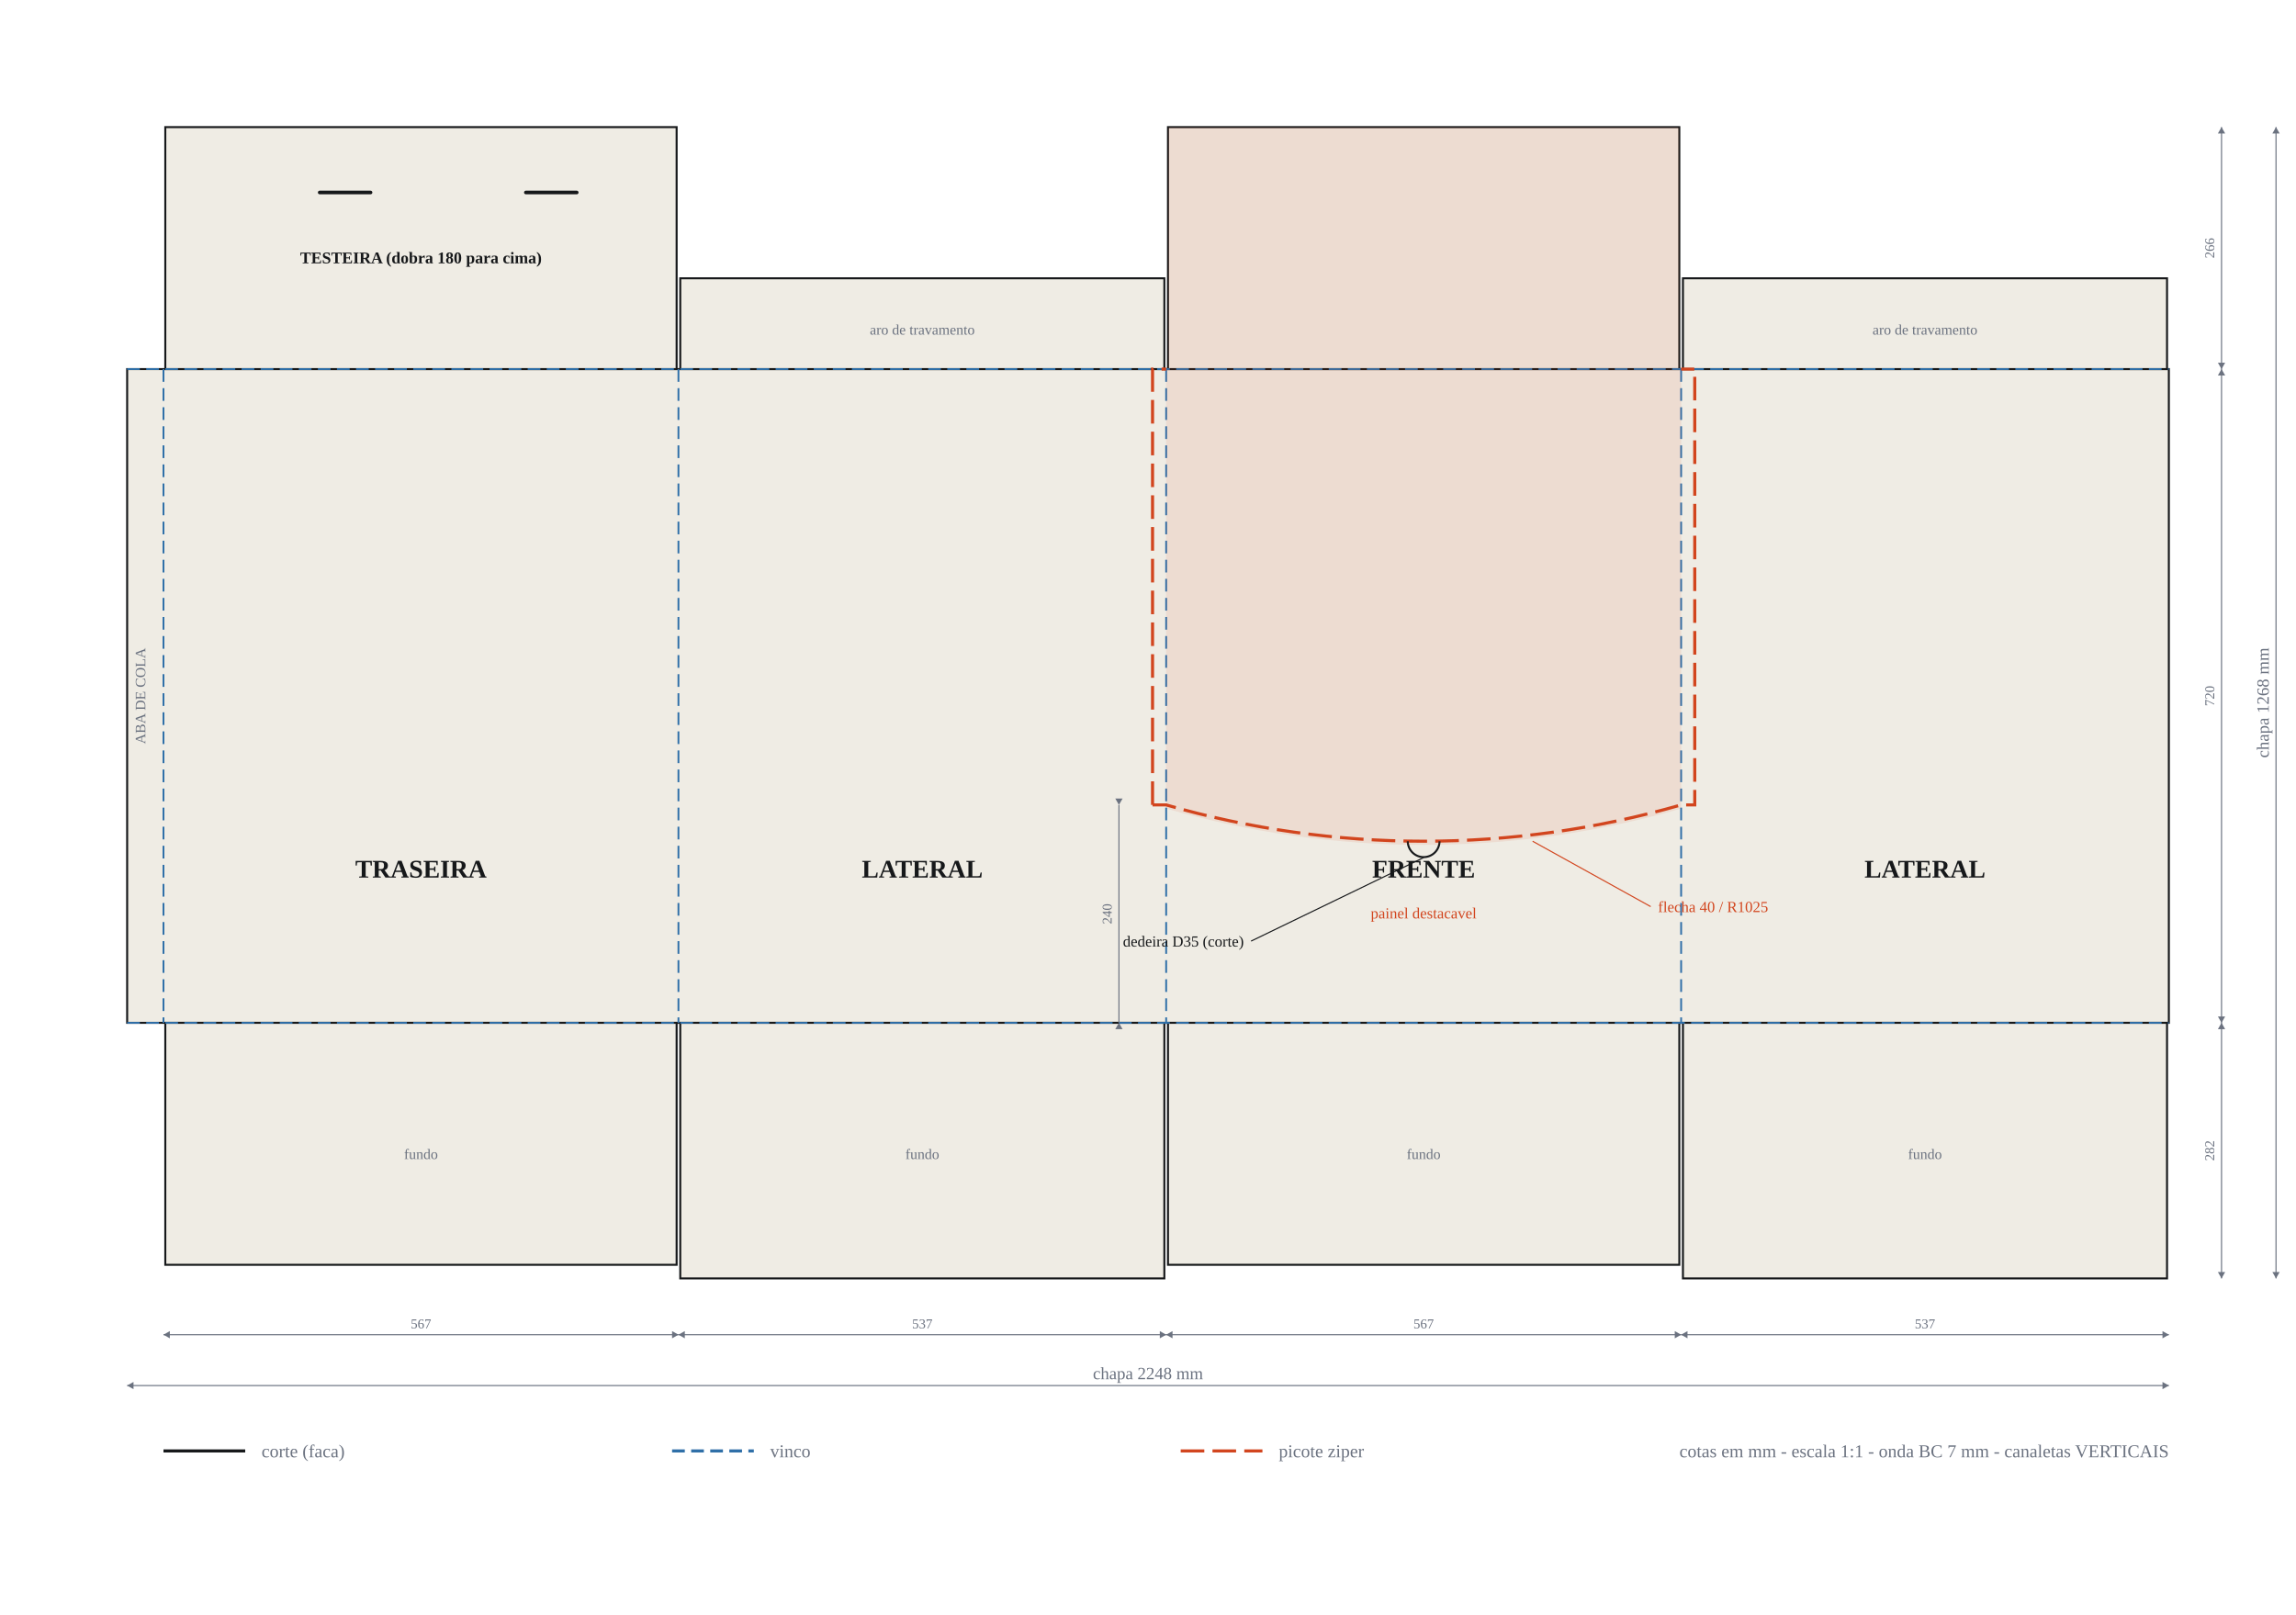
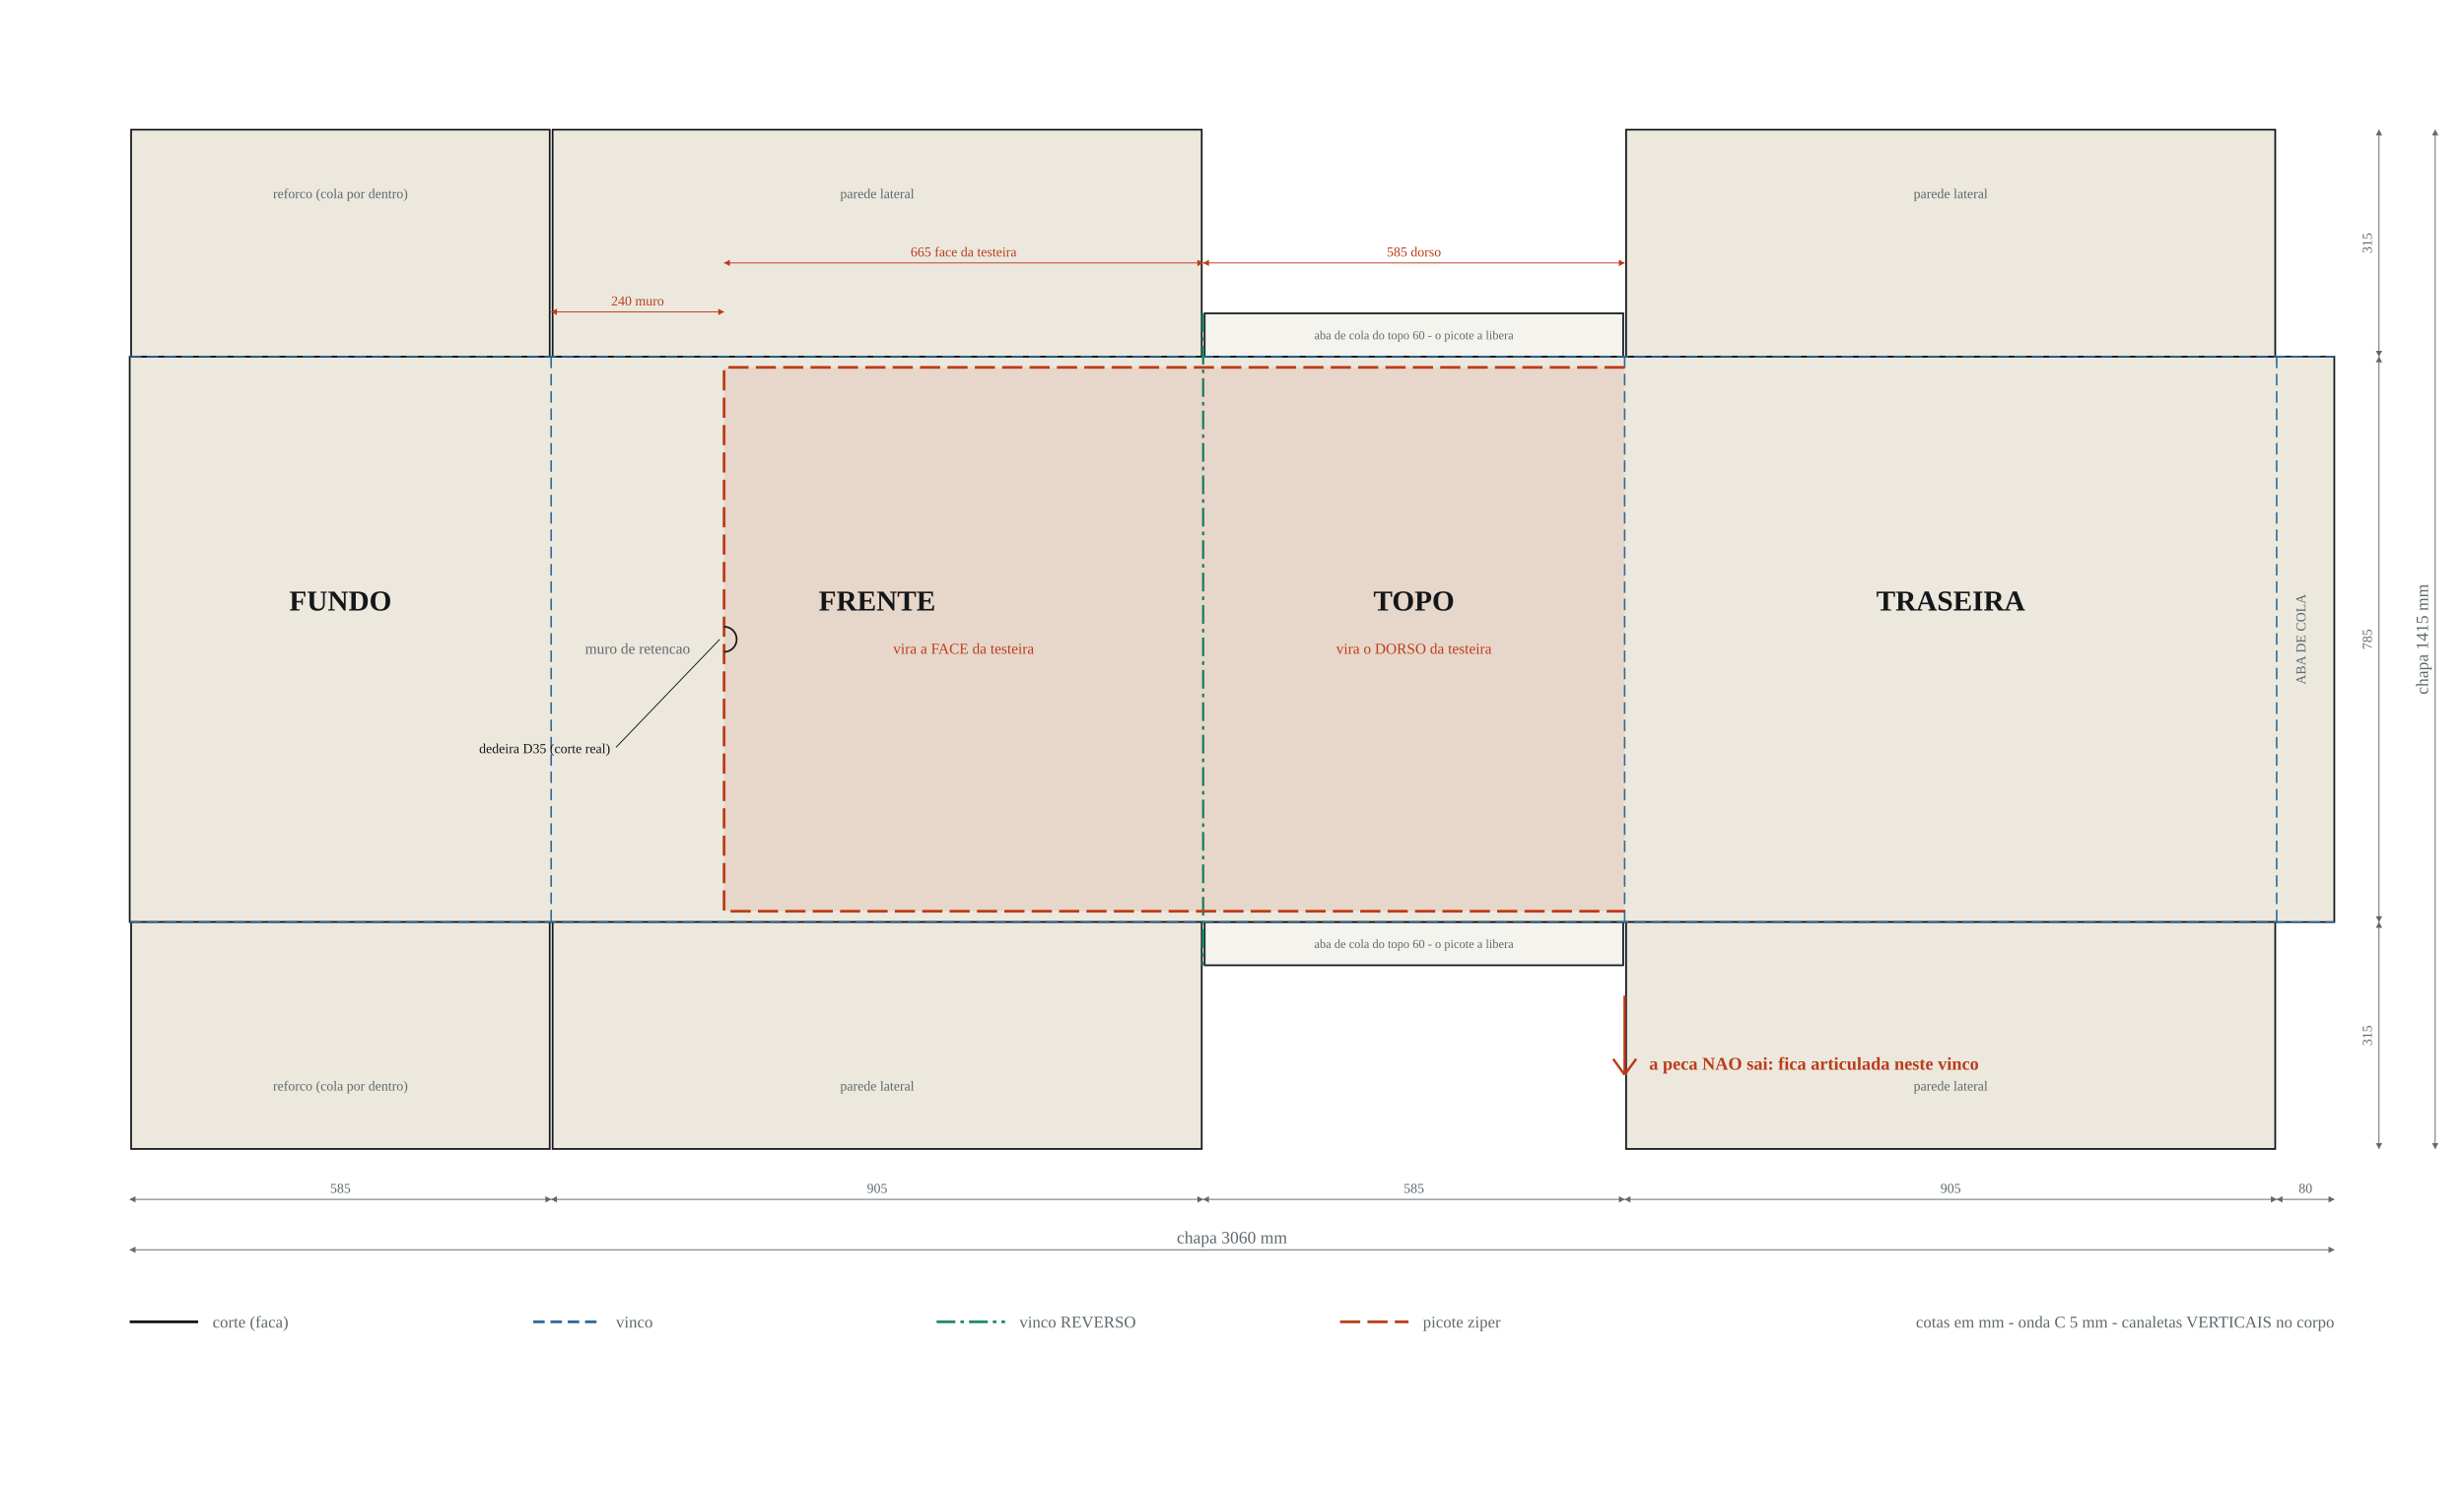
- <svg xmlns="http://www.w3.org/2000/svg" viewBox="-140 -140 2528 1778.0" role="img" style="max-width:100%;height:auto">
+ <svg xmlns="http://www.w3.org/2000/svg" viewBox="-180 -180 3420 2065.0" role="img">
  <style>text{font-family:var(--figmono, ui-monospace),SFMono-Regular,Menlo,Consolas,monospace}</style>
-   <rect x="-140" y="-140" width="2528" height="1778.0" fill="var(--figbg,#FFFFFF)" />
-   <rect x="0.0" y="266.5" width="2248.0" height="720.0" fill="var(--board,#EFECE4)" stroke="var(--cut,#16181A)" stroke-width="2.2" />
-   <rect x="42.0" y="0.0" width="563.0" height="266.5" fill="var(--board,#EFECE4)" stroke="var(--cut,#16181A)" stroke-width="2.2" />
-   <rect x="42.0" y="986.5" width="563.0" height="266.5" fill="var(--board,#EFECE4)" stroke="var(--cut,#16181A)" stroke-width="2.2" />
-   <rect x="1146.0" y="0.0" width="563.0" height="266.5" fill="var(--board,#EFECE4)" stroke="var(--cut,#16181A)" stroke-width="2.2" />
-   <rect x="1146.0" y="986.5" width="563.0" height="266.5" fill="var(--board,#EFECE4)" stroke="var(--cut,#16181A)" stroke-width="2.2" />
-   <rect x="609.0" y="166.5" width="533.0" height="100.0" fill="var(--board,#EFECE4)" stroke="var(--cut,#16181A)" stroke-width="2.2" />
-   <rect x="609.0" y="986.5" width="533.0" height="281.5" fill="var(--board,#EFECE4)" stroke="var(--cut,#16181A)" stroke-width="2.2" />
-   <rect x="1713.0" y="166.5" width="533.0" height="100.0" fill="var(--board,#EFECE4)" stroke="var(--cut,#16181A)" stroke-width="2.2" />
-   <rect x="1713.0" y="986.5" width="533.0" height="281.5" fill="var(--board,#EFECE4)" stroke="var(--cut,#16181A)" stroke-width="2.2" />
-   <path d="M40 266.5 V986.5 M607 266.5 V986.5 M1144 266.5 V986.5 M1711 266.5 V986.5 M0 266.5 H2248 M0 986.5 H2248" stroke="var(--vinco,#2F6FA8)" stroke-width="2" stroke-dasharray="14 7" fill="none" />
-   <path d="M1129 746.5 H1144 A1025 1025 0 0 0 1711 746.5 H1726 V266.5 H1711 M1129 746.5 V266.5 H1144" stroke="var(--picote,#D2451E)" stroke-width="3.4" fill="none" stroke-dasharray="26 9" />
-   <path d="M1410.0 786.5 a17.5 17.5 0 0 0 35 0" fill="none" stroke="var(--cut,#16181A)" stroke-width="2.2" />
-   <path d="M1144 750.5 A1025 1025 0 0 0 1711 750.5 L1711 266.5 L1144 266.5 Z" fill="var(--picote,#D2451E)" opacity="0.10" />
-   <path d="M1146 0 h563 v266.5 h-563 z" fill="var(--picote,#D2451E)" opacity="0.10" />
-   <rect x="210" y="70" width="60" height="4" rx="2" fill="var(--cut,#16181A)" />
-   <rect x="437" y="70" width="60" height="4" rx="2" fill="var(--cut,#16181A)" />
-   <text x="20.0" y="626.5" font-size="16" font-weight="500" fill="var(--mut,#6B7280)" text-anchor="middle" transform="rotate(-90,20.0,626.5)">ABA DE COLA</text>
-   <text x="323.5" y="826.5" font-size="28" font-weight="700" fill="var(--cut,#16181A)" text-anchor="middle">TRASEIRA</text>
-   <text x="875.5" y="826.5" font-size="28" font-weight="700" fill="var(--cut,#16181A)" text-anchor="middle">LATERAL</text>
-   <text x="1427.5" y="826.5" font-size="28" font-weight="700" fill="var(--cut,#16181A)" text-anchor="middle">FRENTE</text>
-   <text x="1979.5" y="826.5" font-size="28" font-weight="700" fill="var(--cut,#16181A)" text-anchor="middle">LATERAL</text>
-   <text x="1427.5" y="871.5" font-size="17" font-weight="500" fill="var(--picote,#D2451E)" text-anchor="middle">painel destacavel</text>
-   <text x="323.5" y="150.0" font-size="18" font-weight="700" fill="var(--cut,#16181A)" text-anchor="middle">TESTEIRA  (dobra 180 para cima)</text>
-   <text x="875.5" y="228.5" font-size="16" font-weight="500" fill="var(--mut,#6B7280)" text-anchor="middle">aro de travamento</text>
-   <text x="1979.5" y="228.5" font-size="16" font-weight="500" fill="var(--mut,#6B7280)" text-anchor="middle">aro de travamento</text>
-   <text x="323.5" y="1136.5" font-size="16" font-weight="500" fill="var(--mut,#6B7280)" text-anchor="middle">fundo</text>
-   <text x="1427.5" y="1136.5" font-size="16" font-weight="500" fill="var(--mut,#6B7280)" text-anchor="middle">fundo</text>
-   <text x="875.5" y="1136.5" font-size="16" font-weight="500" fill="var(--mut,#6B7280)" text-anchor="middle">fundo</text>
-   <text x="1979.5" y="1136.5" font-size="16" font-weight="500" fill="var(--mut,#6B7280)" text-anchor="middle">fundo</text>
-   <line x1="40" y1="1330.0" x2="607" y2="1330.0" stroke="var(--mut,#6B7280)" stroke-width="1.2" />
-   <path d="M40 1330.0 l7 -4 v8 z" fill="var(--mut,#6B7280)" />
-   <path d="M607 1330.0 l-7 -4 v8 z" fill="var(--mut,#6B7280)" />
-   <text x="323.5" y="1323.0" font-size="15" font-weight="500" fill="var(--mut,#6B7280)" text-anchor="middle">567</text>
-   <line x1="607" y1="1330.0" x2="1144" y2="1330.0" stroke="var(--mut,#6B7280)" stroke-width="1.2" />
-   <path d="M607 1330.0 l7 -4 v8 z" fill="var(--mut,#6B7280)" />
-   <path d="M1144 1330.0 l-7 -4 v8 z" fill="var(--mut,#6B7280)" />
-   <text x="875.5" y="1323.0" font-size="15" font-weight="500" fill="var(--mut,#6B7280)" text-anchor="middle">537</text>
-   <line x1="1144" y1="1330.0" x2="1711" y2="1330.0" stroke="var(--mut,#6B7280)" stroke-width="1.2" />
-   <path d="M1144 1330.0 l7 -4 v8 z" fill="var(--mut,#6B7280)" />
-   <path d="M1711 1330.0 l-7 -4 v8 z" fill="var(--mut,#6B7280)" />
-   <text x="1427.5" y="1323.0" font-size="15" font-weight="500" fill="var(--mut,#6B7280)" text-anchor="middle">567</text>
-   <line x1="1711" y1="1330.0" x2="2248" y2="1330.0" stroke="var(--mut,#6B7280)" stroke-width="1.2" />
-   <path d="M1711 1330.0 l7 -4 v8 z" fill="var(--mut,#6B7280)" />
-   <path d="M2248 1330.0 l-7 -4 v8 z" fill="var(--mut,#6B7280)" />
-   <text x="1979.5" y="1323.0" font-size="15" font-weight="500" fill="var(--mut,#6B7280)" text-anchor="middle">537</text>
-   <line x1="0" y1="1386.0" x2="2248" y2="1386.0" stroke="var(--mut,#6B7280)" stroke-width="1.2" />
-   <path d="M0 1386.0 l7 -4 v8 z" fill="var(--mut,#6B7280)" />
-   <path d="M2248 1386.0 l-7 -4 v8 z" fill="var(--mut,#6B7280)" />
-   <text x="1124.0" y="1379.0" font-size="19" font-weight="500" fill="var(--mut,#6B7280)" text-anchor="middle">chapa 2248 mm</text>
-   <line x1="2306" y1="266.5" x2="2306" y2="986.5" stroke="var(--mut,#6B7280)" stroke-width="1.2" />
-   <path d="M2306 266.5 l-4 7 h8 z" fill="var(--mut,#6B7280)" />
-   <path d="M2306 986.5 l-4 -7 h8 z" fill="var(--mut,#6B7280)" />
-   <text x="2298.0" y="626.5" font-size="15" font-weight="500" fill="var(--mut,#6B7280)" text-anchor="middle" transform="rotate(-90,2298,626.5)">720</text>
-   <line x1="2306" y1="0" x2="2306" y2="266.5" stroke="var(--mut,#6B7280)" stroke-width="1.2" />
-   <path d="M2306 0 l-4 7 h8 z" fill="var(--mut,#6B7280)" />
-   <path d="M2306 266.5 l-4 -7 h8 z" fill="var(--mut,#6B7280)" />
-   <text x="2298.0" y="133.2" font-size="15" font-weight="500" fill="var(--mut,#6B7280)" text-anchor="middle" transform="rotate(-90,2298,133.25)">266</text>
-   <line x1="2306" y1="986.5" x2="2306" y2="1268.0" stroke="var(--mut,#6B7280)" stroke-width="1.2" />
-   <path d="M2306 986.5 l-4 7 h8 z" fill="var(--mut,#6B7280)" />
-   <path d="M2306 1268.0 l-4 -7 h8 z" fill="var(--mut,#6B7280)" />
-   <text x="2298.0" y="1127.2" font-size="15" font-weight="500" fill="var(--mut,#6B7280)" text-anchor="middle" transform="rotate(-90,2298,1127.25)">282</text>
-   <line x1="2366" y1="0" x2="2366" y2="1268.0" stroke="var(--mut,#6B7280)" stroke-width="1.2" />
-   <path d="M2366 0 l-4 7 h8 z" fill="var(--mut,#6B7280)" />
-   <path d="M2366 1268.0 l-4 -7 h8 z" fill="var(--mut,#6B7280)" />
-   <text x="2358.0" y="634.0" font-size="19" font-weight="500" fill="var(--mut,#6B7280)" text-anchor="middle" transform="rotate(-90,2358,634.0)">chapa 1268 mm</text>
-   <line x1="1092" y1="986.5" x2="1092" y2="746.5" stroke="var(--mut,#6B7280)" stroke-width="1.2" />
-   <path d="M1092 986.5 l-4 7 h8 z" fill="var(--mut,#6B7280)" />
-   <path d="M1092 746.5 l-4 -7 h8 z" fill="var(--mut,#6B7280)" />
-   <text x="1084.0" y="866.5" font-size="15" font-weight="500" fill="var(--mut,#6B7280)" text-anchor="middle" transform="rotate(-90,1084,866.5)">240</text>
-   <line x1="1547.5" y1="786.5" x2="1677.5" y2="858.5" stroke="var(--picote,#D2451E)" stroke-width="1.2" />
-   <text x="1685.5" y="864.5" font-size="17" font-weight="500" fill="var(--picote,#D2451E)" text-anchor="start">flecha 40 / R1025</text>
-   <line x1="1427.5" y1="804.5" x2="1237.5" y2="896.5" stroke="var(--cut,#16181A)" stroke-width="1.2" />
-   <text x="1229.5" y="902.5" font-size="17" font-weight="500" fill="var(--cut,#16181A)" text-anchor="end">dedeira D35 (corte)</text>
-   <line x1="40" y1="1458.0" x2="130" y2="1458.0" stroke="var(--cut,#16181A)" stroke-width="3.4" stroke-dasharray="none" />
-   <text x="148.0" y="1465.0" font-size="20" font-weight="500" fill="var(--mut,#6B7280)" text-anchor="start">corte (faca)</text>
-   <line x1="600" y1="1458.0" x2="690" y2="1458.0" stroke="var(--vinco,#2F6FA8)" stroke-width="3.4" stroke-dasharray="14 7" />
-   <text x="708.0" y="1465.0" font-size="20" font-weight="500" fill="var(--mut,#6B7280)" text-anchor="start">vinco</text>
-   <line x1="1160" y1="1458.0" x2="1250" y2="1458.0" stroke="var(--picote,#D2451E)" stroke-width="3.4" stroke-dasharray="26 9" />
-   <text x="1268.0" y="1465.0" font-size="20" font-weight="500" fill="var(--mut,#6B7280)" text-anchor="start">picote ziper</text>
-   <text x="2248.0" y="1465.0" font-size="20" font-weight="500" fill="var(--mut,#6B7280)" text-anchor="end">cotas em mm - escala 1:1 - onda BC 7 mm - canaletas VERTICAIS</text>
+   <rect x="-180" y="-180" width="3420" height="2065.0" fill="var(--figbg,#FFFFFF)" />
+   <rect x="0.0" y="315.0" width="3060.0" height="785.0" fill="var(--board,#ECE8DE)" fill-opacity="1.0" stroke="var(--cut,#14171A)" stroke-width="2.4" />
+   <rect x="2.0" y="0.0" width="581.0" height="315.0" fill="var(--board,#ECE8DE)" fill-opacity="1.0" stroke="var(--cut,#14171A)" stroke-width="2.4" />
+   <rect x="2.0" y="1100.0" width="581.0" height="315.0" fill="var(--board,#ECE8DE)" fill-opacity="1.0" stroke="var(--cut,#14171A)" stroke-width="2.4" />
+   <rect x="587.0" y="0.0" width="901.0" height="315.0" fill="var(--board,#ECE8DE)" fill-opacity="1.0" stroke="var(--cut,#14171A)" stroke-width="2.4" />
+   <rect x="587.0" y="1100.0" width="901.0" height="315.0" fill="var(--board,#ECE8DE)" fill-opacity="1.0" stroke="var(--cut,#14171A)" stroke-width="2.4" />
+   <rect x="2077.0" y="0.0" width="901.0" height="315.0" fill="var(--board,#ECE8DE)" fill-opacity="1.0" stroke="var(--cut,#14171A)" stroke-width="2.4" />
+   <rect x="2077.0" y="1100.0" width="901.0" height="315.0" fill="var(--board,#ECE8DE)" fill-opacity="1.0" stroke="var(--cut,#14171A)" stroke-width="2.4" />
+   <rect x="1492.0" y="255.0" width="581.0" height="60.0" fill="var(--board,#ECE8DE)" fill-opacity="0.55" stroke="var(--cut,#14171A)" stroke-width="2.4" />
+   <rect x="1492.0" y="1100.0" width="581.0" height="60.0" fill="var(--board,#ECE8DE)" fill-opacity="0.55" stroke="var(--cut,#14171A)" stroke-width="2.4" />
+   <path d="M585 315.0 V1100.0 M2075 315.0 V1100.0 M2980 315.0 V1100.0 M0 315.0 H3060 M0 1100.0 H3060" stroke="var(--vinco,#2C6A9E)" stroke-width="2.2" stroke-dasharray="16 8" fill="none" />
+   <path d="M1490 255.0 V1160.0" stroke="var(--rev,#1E8A6E)" stroke-width="3.4" stroke-dasharray="26 7 5 7" fill="none" />
+   <path d="M2075 330.0 H825 V1085.0 H2075" stroke="var(--picote,#BC3C19)" stroke-width="3.8" stroke-dasharray="28 10" fill="none" />
+   <rect x="825" y="330.0" width="1250" height="755.0" fill="var(--picote,#BC3C19)" opacity="0.10" />
+   <path d="M825 690.0 a17.5 17.5 0 0 1 0 35" fill="none" stroke="var(--cut,#14171A)" stroke-width="2.4" />
+   <line x1="819" y1="707.5" x2="675" y2="857.5" stroke="var(--cut,#14171A)" stroke-width="1.3" />
+   <text x="667.0" y="865.5" font-size="19" font-weight="500" fill="var(--cut,#14171A)" text-anchor="end">dedeira D35 (corte real)</text>
+   <text x="292.5" y="667.5" font-size="40" font-weight="700" fill="var(--cut,#14171A)" text-anchor="middle">FUNDO</text>
+   <text x="1037.5" y="667.5" font-size="40" font-weight="700" fill="var(--cut,#14171A)" text-anchor="middle">FRENTE</text>
+   <text x="1782.5" y="667.5" font-size="40" font-weight="700" fill="var(--cut,#14171A)" text-anchor="middle">TOPO</text>
+   <text x="2527.5" y="667.5" font-size="40" font-weight="700" fill="var(--cut,#14171A)" text-anchor="middle">TRASEIRA</text>
+   <text x="3020.0" y="707.5" font-size="19" font-weight="500" fill="var(--mut,#5F686D)" text-anchor="middle" transform="rotate(-90,3020.0,707.5)">ABA DE COLA</text>
+   <text x="705.0" y="727.5" font-size="21" font-weight="500" fill="var(--mut,#5F686D)" text-anchor="middle">muro de retencao</text>
+   <text x="1157.5" y="727.5" font-size="21" font-weight="500" fill="var(--picote,#BC3C19)" text-anchor="middle">vira a FACE da testeira</text>
+   <text x="1782.5" y="727.5" font-size="21" font-weight="500" fill="var(--picote,#BC3C19)" text-anchor="middle">vira o DORSO da testeira</text>
+   <text x="292.5" y="95.2" font-size="19" font-weight="500" fill="var(--mut,#5F686D)" text-anchor="middle">reforco (cola por dentro)</text>
+   <text x="292.5" y="1333.8" font-size="19" font-weight="500" fill="var(--mut,#5F686D)" text-anchor="middle">reforco (cola por dentro)</text>
+   <text x="1037.5" y="95.2" font-size="19" font-weight="500" fill="var(--mut,#5F686D)" text-anchor="middle">parede lateral</text>
+   <text x="1037.5" y="1333.8" font-size="19" font-weight="500" fill="var(--mut,#5F686D)" text-anchor="middle">parede lateral</text>
+   <text x="2527.5" y="95.2" font-size="19" font-weight="500" fill="var(--mut,#5F686D)" text-anchor="middle">parede lateral</text>
+   <text x="2527.5" y="1333.8" font-size="19" font-weight="500" fill="var(--mut,#5F686D)" text-anchor="middle">parede lateral</text>
+   <text x="1782.5" y="291.0" font-size="17" font-weight="500" fill="var(--mut,#5F686D)" text-anchor="middle">aba de cola do topo 60 - o picote a libera</text>
+   <text x="1782.5" y="1136.0" font-size="17" font-weight="500" fill="var(--mut,#5F686D)" text-anchor="middle">aba de cola do topo 60 - o picote a libera</text>
+   <line x1="0.0" y1="1485.0" x2="585.0" y2="1485.0" stroke="var(--mut,#5F686D)" stroke-width="1.3" />
+   <path d="M0.0 1485.0 l8 -4.5 v9 z" fill="var(--mut,#5F686D)" />
+   <path d="M585.0 1485.0 l-8 -4.5 v9 z" fill="var(--mut,#5F686D)" />
+   <text x="292.5" y="1476.0" font-size="19" font-weight="500" fill="var(--mut,#5F686D)" text-anchor="middle">585</text>
+   <line x1="585.0" y1="1485.0" x2="1490.0" y2="1485.0" stroke="var(--mut,#5F686D)" stroke-width="1.3" />
+   <path d="M585.0 1485.0 l8 -4.5 v9 z" fill="var(--mut,#5F686D)" />
+   <path d="M1490.0 1485.0 l-8 -4.5 v9 z" fill="var(--mut,#5F686D)" />
+   <text x="1037.5" y="1476.0" font-size="19" font-weight="500" fill="var(--mut,#5F686D)" text-anchor="middle">905</text>
+   <line x1="1490.0" y1="1485.0" x2="2075.0" y2="1485.0" stroke="var(--mut,#5F686D)" stroke-width="1.3" />
+   <path d="M1490.0 1485.0 l8 -4.5 v9 z" fill="var(--mut,#5F686D)" />
+   <path d="M2075.0 1485.0 l-8 -4.5 v9 z" fill="var(--mut,#5F686D)" />
+   <text x="1782.5" y="1476.0" font-size="19" font-weight="500" fill="var(--mut,#5F686D)" text-anchor="middle">585</text>
+   <line x1="2075.0" y1="1485.0" x2="2980.0" y2="1485.0" stroke="var(--mut,#5F686D)" stroke-width="1.3" />
+   <path d="M2075.0 1485.0 l8 -4.5 v9 z" fill="var(--mut,#5F686D)" />
+   <path d="M2980.0 1485.0 l-8 -4.5 v9 z" fill="var(--mut,#5F686D)" />
+   <text x="2527.5" y="1476.0" font-size="19" font-weight="500" fill="var(--mut,#5F686D)" text-anchor="middle">905</text>
+   <line x1="2980.0" y1="1485.0" x2="3060.0" y2="1485.0" stroke="var(--mut,#5F686D)" stroke-width="1.3" />
+   <path d="M2980.0 1485.0 l8 -4.5 v9 z" fill="var(--mut,#5F686D)" />
+   <path d="M3060.0 1485.0 l-8 -4.5 v9 z" fill="var(--mut,#5F686D)" />
+   <text x="3020.0" y="1476.0" font-size="19" font-weight="500" fill="var(--mut,#5F686D)" text-anchor="middle">80</text>
+   <line x1="0.0" y1="1555.0" x2="3060.0" y2="1555.0" stroke="var(--mut,#5F686D)" stroke-width="1.3" />
+   <path d="M0.0 1555.0 l8 -4.5 v9 z" fill="var(--mut,#5F686D)" />
+   <path d="M3060.0 1555.0 l-8 -4.5 v9 z" fill="var(--mut,#5F686D)" />
+   <text x="1530.0" y="1546.0" font-size="24" font-weight="500" fill="var(--mut,#5F686D)" text-anchor="middle">chapa 3060 mm</text>
+   <line x1="3122.0" y1="0.0" x2="3122.0" y2="315.0" stroke="var(--mut,#5F686D)" stroke-width="1.3" />
+   <path d="M3122.0 0.0 l-4.5 8 h9 z" fill="var(--mut,#5F686D)" />
+   <path d="M3122.0 315.0 l-4.5 -8 h9 z" fill="var(--mut,#5F686D)" />
+   <text x="3112.0" y="157.5" font-size="19" font-weight="500" fill="var(--mut,#5F686D)" text-anchor="middle" transform="rotate(-90,3112.0,157.5)">315</text>
+   <line x1="3122.0" y1="315.0" x2="3122.0" y2="1100.0" stroke="var(--mut,#5F686D)" stroke-width="1.3" />
+   <path d="M3122.0 315.0 l-4.5 8 h9 z" fill="var(--mut,#5F686D)" />
+   <path d="M3122.0 1100.0 l-4.5 -8 h9 z" fill="var(--mut,#5F686D)" />
+   <text x="3112.0" y="707.5" font-size="19" font-weight="500" fill="var(--mut,#5F686D)" text-anchor="middle" transform="rotate(-90,3112.0,707.5)">785</text>
+   <line x1="3122.0" y1="1100.0" x2="3122.0" y2="1415.0" stroke="var(--mut,#5F686D)" stroke-width="1.3" />
+   <path d="M3122.0 1100.0 l-4.5 8 h9 z" fill="var(--mut,#5F686D)" />
+   <path d="M3122.0 1415.0 l-4.5 -8 h9 z" fill="var(--mut,#5F686D)" />
+   <text x="3112.0" y="1257.5" font-size="19" font-weight="500" fill="var(--mut,#5F686D)" text-anchor="middle" transform="rotate(-90,3112.0,1257.5)">315</text>
+   <line x1="3200.0" y1="0.0" x2="3200.0" y2="1415.0" stroke="var(--mut,#5F686D)" stroke-width="1.3" />
+   <path d="M3200.0 0.0 l-4.5 8 h9 z" fill="var(--mut,#5F686D)" />
+   <path d="M3200.0 1415.0 l-4.5 -8 h9 z" fill="var(--mut,#5F686D)" />
+   <text x="3190.0" y="707.5" font-size="24" font-weight="500" fill="var(--mut,#5F686D)" text-anchor="middle" transform="rotate(-90,3190.0,707.5)">chapa 1415 mm</text>
+   <line x1="585.0" y1="253.0" x2="825.0" y2="253.0" stroke="var(--picote,#BC3C19)" stroke-width="1.3" />
+   <path d="M585.0 253.0 l8 -4.5 v9 z" fill="var(--picote,#BC3C19)" />
+   <path d="M825.0 253.0 l-8 -4.5 v9 z" fill="var(--picote,#BC3C19)" />
+   <text x="705.0" y="244.0" font-size="19" font-weight="500" fill="var(--picote,#BC3C19)" text-anchor="middle">240  muro</text>
+   <line x1="825.0" y1="185.0" x2="1490.0" y2="185.0" stroke="var(--picote,#BC3C19)" stroke-width="1.3" />
+   <path d="M825.0 185.0 l8 -4.5 v9 z" fill="var(--picote,#BC3C19)" />
+   <path d="M1490.0 185.0 l-8 -4.5 v9 z" fill="var(--picote,#BC3C19)" />
+   <text x="1157.5" y="176.0" font-size="19" font-weight="500" fill="var(--picote,#BC3C19)" text-anchor="middle">665  face da testeira</text>
+   <line x1="1490.0" y1="185.0" x2="2075.0" y2="185.0" stroke="var(--picote,#BC3C19)" stroke-width="1.3" />
+   <path d="M1490.0 185.0 l8 -4.5 v9 z" fill="var(--picote,#BC3C19)" />
+   <path d="M2075.0 185.0 l-8 -4.5 v9 z" fill="var(--picote,#BC3C19)" />
+   <text x="1782.5" y="176.0" font-size="19" font-weight="500" fill="var(--picote,#BC3C19)" text-anchor="middle">585  dorso</text>
+   <text x="2109.0" y="1305.0" font-size="25" font-weight="700" fill="var(--picote,#BC3C19)" text-anchor="start">a peca NAO sai: fica articulada neste vinco</text>
+   <path d="M2075 1312.0 l0 -110 m0 110 l-16 -22 m16 22 l16 -22" stroke="var(--picote,#BC3C19)" stroke-width="3.4" fill="none" />
+   <line x1="0" y1="1655.0" x2="95" y2="1655.0" stroke="var(--cut,#14171A)" stroke-width="3.8" stroke-dasharray="none" />
+   <text x="115.0" y="1663.0" font-size="23" font-weight="500" fill="var(--mut,#5F686D)" text-anchor="start">corte (faca)</text>
+   <line x1="560" y1="1655.0" x2="655" y2="1655.0" stroke="var(--vinco,#2C6A9E)" stroke-width="3.8" stroke-dasharray="16 8" />
+   <text x="675.0" y="1663.0" font-size="23" font-weight="500" fill="var(--mut,#5F686D)" text-anchor="start">vinco</text>
+   <line x1="1120" y1="1655.0" x2="1215" y2="1655.0" stroke="var(--rev,#1E8A6E)" stroke-width="3.8" stroke-dasharray="26 7 5 7" />
+   <text x="1235.0" y="1663.0" font-size="23" font-weight="500" fill="var(--mut,#5F686D)" text-anchor="start">vinco REVERSO</text>
+   <line x1="1680" y1="1655.0" x2="1775" y2="1655.0" stroke="var(--picote,#BC3C19)" stroke-width="3.8" stroke-dasharray="28 10" />
+   <text x="1795.0" y="1663.0" font-size="23" font-weight="500" fill="var(--mut,#5F686D)" text-anchor="start">picote ziper</text>
+   <text x="3060.0" y="1663.0" font-size="23" font-weight="500" fill="var(--mut,#5F686D)" text-anchor="end">cotas em mm - onda C 5 mm - canaletas VERTICAIS no corpo</text>
</svg>
